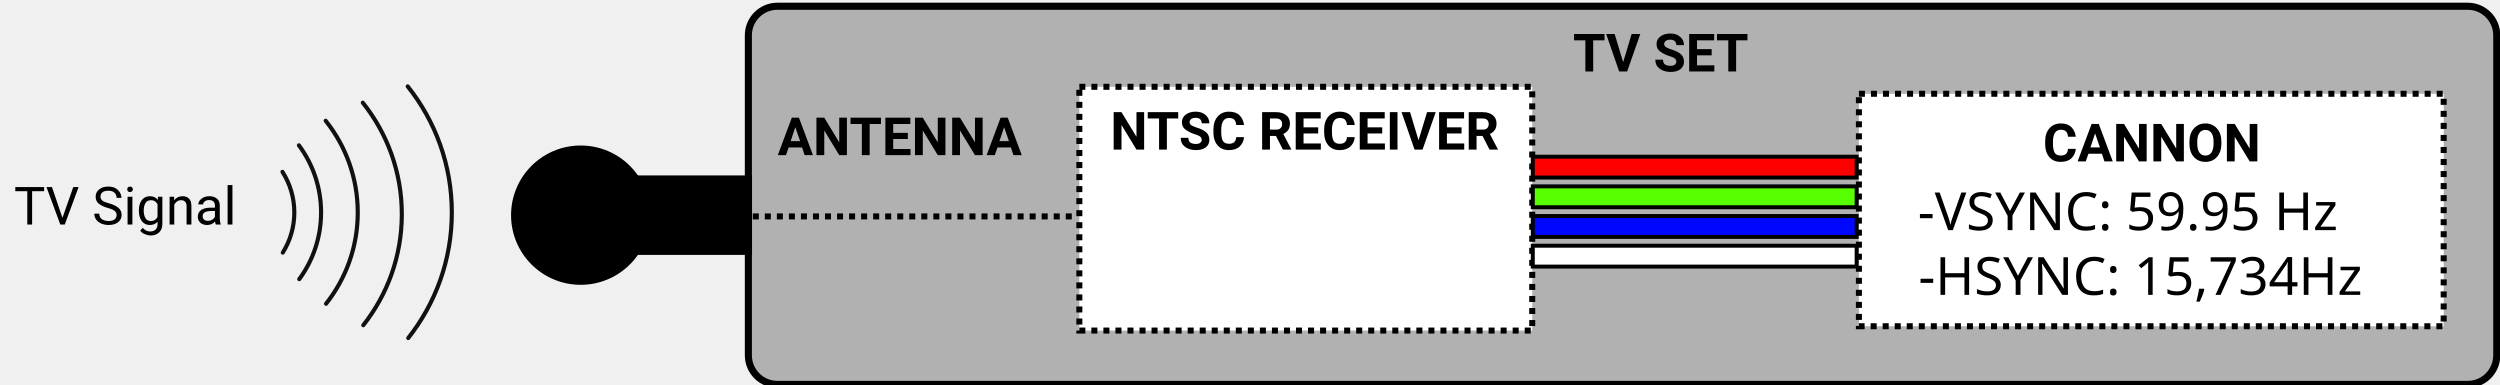
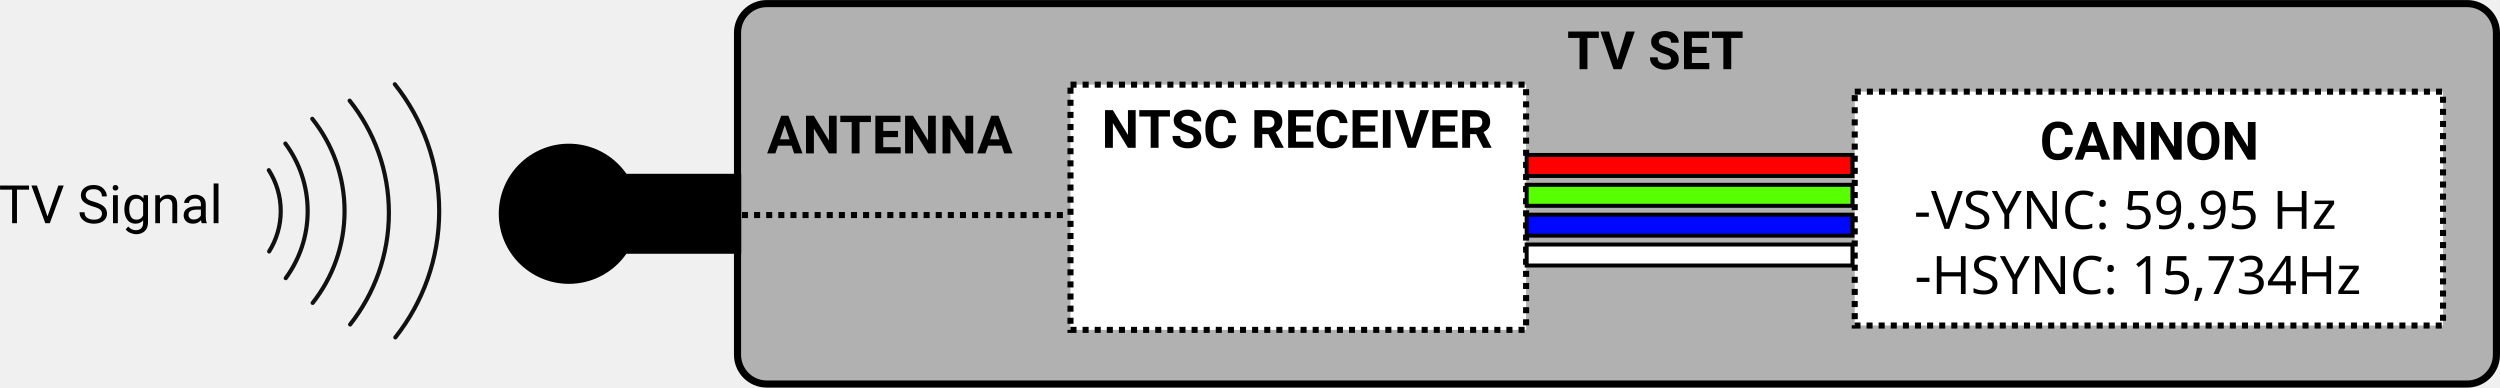
- <svg xmlns="http://www.w3.org/2000/svg" width="9.24in" height="1.421in" viewBox="0 0 234.689 36.081" version="1.1" id="svg21151">
+ <svg xmlns="http://www.w3.org/2000/svg" width="9.184in" height="1.424in" viewBox="0 0 233.286 36.165" version="1.1" id="svg21151">
  <defs id="defs21148" />
-   <g id="layer1" transform="translate(-1.153021,0.1089624)">
+   <g id="layer1" transform="translate(-2.585139,-0.1381477)">
    <rect style="fill:#b1b1b1;stroke:#000000;stroke-width:0.665" id="rect924" width="164.132" height="35.5" x="71.406" y="0.471" ry="2.729" />
    <text xml:space="preserve" style="font-size:4.939px;line-height:1.25;font-family:sans-serif;letter-spacing:0px;word-spacing:0px;stroke-width:0.265" x="148.826" y="6.595" id="text3274">
      <tspan id="tspan3272" style="font-style:normal;font-variant:normal;font-weight:bold;font-stretch:normal;font-family:Roboto;-inkscape-font-specification:'Roboto Bold';stroke-width:0.265" x="148.826" y="6.595">TV SET</tspan>
    </text>
    <g id="g10794" transform="matrix(0.7969575,0,0,0.7969575,14.98784,5.52807)">
      <path style="fill:none;stroke:#111111;stroke-width:0.486;stroke-linecap:round;stroke-miterlimit:4;stroke-dasharray:none" d="m 15.951,22.676 c 0.856,-1.373 1.358,-2.989 1.358,-4.725 0,-1.764 -0.516,-3.404 -1.396,-4.79" id="path1" />
      <path style="fill:none;stroke:#111111;stroke-width:0.486;stroke-linecap:round;stroke-miterlimit:4;stroke-dasharray:none" d="m 17.851,10.038 c 1.639,2.211 2.61,4.948 2.61,7.913 0,2.937 -0.954,5.65 -2.567,7.85" id="path2-5" />
      <path style="fill:none;stroke:#111111;stroke-width:0.486;stroke-linecap:round;stroke-miterlimit:4;stroke-dasharray:none" d="m 21.047,28.7 c 2.336,-2.957 3.734,-6.688 3.734,-10.748 0,-4.088 -1.416,-7.843 -3.778,-10.808" id="path4098" />
      <path style="fill:none;stroke:#111111;stroke-width:0.486;stroke-linecap:round;stroke-miterlimit:4;stroke-dasharray:none" d="m 30.728,32.738 c 3.212,-4.066 5.134,-9.197 5.134,-14.78 0,-5.621 -1.947,-10.784 -5.196,-14.862" id="path6395" />
      <path style="fill:none;stroke:#111111;stroke-width:0.486;stroke-linecap:round;stroke-miterlimit:4;stroke-dasharray:none" d="m 25.433,31.226 c 2.84,-3.595 4.539,-8.132 4.539,-13.067 0,-4.97 -1.721,-9.535 -4.594,-13.14" id="path6395-5" />
    </g>
    <text xml:space="preserve" style="font-size:4.939px;line-height:1.25;font-family:sans-serif;letter-spacing:0px;word-spacing:0px;stroke-width:0.265" x="2.465" y="20.961" id="text8120">
      <tspan id="tspan8118" style="font-style:normal;font-variant:normal;font-weight:normal;font-stretch:normal;font-family:Roboto;-inkscape-font-specification:Roboto;stroke-width:0.265" x="2.465" y="20.961">TV Signal</tspan>
    </text>
    <text xml:space="preserve" style="font-size:4.939px;line-height:1.25;font-family:sans-serif;letter-spacing:0px;word-spacing:0px;stroke-width:0.265" x="74.155" y="14.448" id="text8120-3">
      <tspan id="tspan8118-5" style="font-style:normal;font-variant:normal;font-weight:bold;font-stretch:normal;font-family:Roboto;-inkscape-font-specification:Roboto;stroke-width:0.265" x="74.155" y="14.448">ANTENNA</tspan>
    </text>
    <g id="g10787" transform="translate(0,1.5875)">
      <rect style="fill:#000000;fill-opacity:1;stroke:#000000;stroke-width:0.6;stroke-miterlimit:4;stroke-dasharray:none" id="rect10527" width="16.082" height="6.862" x="55.368" y="15.065" ry="0" />
      <circle style="fill:#000000;fill-opacity:1;stroke:#000000;stroke-width:0.6;stroke-miterlimit:4;stroke-dasharray:none" id="path10551" cx="55.667" cy="18.496" r="6.239" />
    </g>
    <path style="fill:none;stroke:#000000;stroke-width:0.565;stroke-linecap:butt;stroke-linejoin:miter;stroke-miterlimit:4;stroke-dasharray:0.565, 0.565;stroke-dashoffset:0;stroke-opacity:1" d="M 70.691,20.202 H 101.792" id="path10849" />
    <rect style="fill:#ffffff;fill-opacity:1;stroke:#000000;stroke-width:0.565;stroke-miterlimit:4;stroke-dasharray:0.565, 0.565;stroke-dashoffset:0" id="rect10953" width="42.515" height="22.883" x="102.477" y="8.034" />
    <rect style="fill:#ffffff;fill-opacity:1;stroke:#000000;stroke-width:0.565;stroke-miterlimit:4;stroke-dasharray:0.565, 0.565;stroke-dashoffset:0" id="rect10953-7" width="54.896" height="21.824" x="175.659" y="8.688" />
    <text xml:space="preserve" style="font-size:4.939px;line-height:1.25;font-family:sans-serif;letter-spacing:0px;word-spacing:0px;stroke-width:0.265" x="192.943" y="15.034" id="text3274-6-06">
      <tspan id="tspan3272-2-2" style="font-style:normal;font-variant:normal;font-weight:bold;font-stretch:normal;font-family:Roboto;-inkscape-font-specification:'Roboto Bold';stroke-width:0.265" x="192.943" y="15.034">CANNON</tspan>
    </text>
    <text xml:space="preserve" style="font-style:normal;font-variant:normal;font-weight:normal;font-stretch:normal;font-size:4.939px;line-height:1.25;font-family:Roboto;-inkscape-font-specification:Roboto;letter-spacing:0px;word-spacing:0px;stroke-width:0.265" x="181.184" y="21.491" id="text3274-6-06-6">
      <tspan id="tspan3272-2-2-1" style="font-style:normal;font-variant:normal;font-weight:normal;font-stretch:normal;font-family:'Roboto Mono';-inkscape-font-specification:'Roboto Mono';stroke-width:0.265" x="181.184" y="21.491">-VSYNC: 59.95 Hz </tspan>
    </text>
    <text xml:space="preserve" style="font-size:4.939px;line-height:1.25;font-family:sans-serif;letter-spacing:0px;word-spacing:0px;stroke-width:0.265" x="181.244" y="27.567" id="text3274-6-06-8">
      <tspan id="tspan3272-2-2-7" style="font-style:normal;font-variant:normal;font-weight:normal;font-stretch:normal;font-family:'Roboto Mono';-inkscape-font-specification:'Roboto Mono';stroke-width:0.265" x="181.244" y="27.567">-HSYNC: 15,734Hz </tspan>
    </text>
    <text xml:space="preserve" style="font-size:4.939px;line-height:1.25;font-family:sans-serif;letter-spacing:0px;word-spacing:0px;stroke-width:0.265" x="105.388" y="13.929" id="text3274-6">
      <tspan id="tspan3272-2" style="font-style:normal;font-variant:normal;font-weight:bold;font-stretch:normal;font-family:Roboto;-inkscape-font-specification:Roboto;stroke-width:0.265" x="105.388" y="13.929">NTSC RECEIVER</tspan>
    </text>
    <text xml:space="preserve" style="font-size:4.939px;line-height:1.25;font-family:sans-serif;letter-spacing:0px;word-spacing:0px;stroke-width:0.265" x="165.971" y="26.475" id="text3274-6-0">
      <tspan id="tspan3272-2-9" style="font-style:normal;font-variant:normal;font-weight:bold;font-stretch:normal;font-family:Roboto;-inkscape-font-specification:'Roboto Bold';stroke-width:0.265" x="165.971" y="26.475" />
    </text>
    <rect style="fill:#ffffff;fill-opacity:1;stroke:#000000;stroke-width:0.372;stroke-miterlimit:4;stroke-dasharray:none;stroke-dashoffset:0;stroke-opacity:1" id="rect13798" width="30.403" height="1.959" x="145.044" y="22.952" />
    <rect style="fill:#0007ff;fill-opacity:1;stroke:#000000;stroke-width:0.372;stroke-miterlimit:4;stroke-dasharray:none;stroke-dashoffset:0;stroke-opacity:1" id="rect13798-9" width="30.403" height="1.959" x="145.044" y="20.166" />
    <rect style="fill:#58ff00;fill-opacity:1;stroke:#000000;stroke-width:0.372;stroke-miterlimit:4;stroke-dasharray:none;stroke-dashoffset:0;stroke-opacity:1" id="rect13798-1" width="30.403" height="1.959" x="145.044" y="17.38" />
    <rect style="fill:#ff0000;fill-opacity:1;stroke:#000000;stroke-width:0.372;stroke-miterlimit:4;stroke-dasharray:none;stroke-dashoffset:0;stroke-opacity:1" id="rect13798-2" width="30.403" height="1.959" x="145.044" y="14.595" />
  </g>
</svg>
